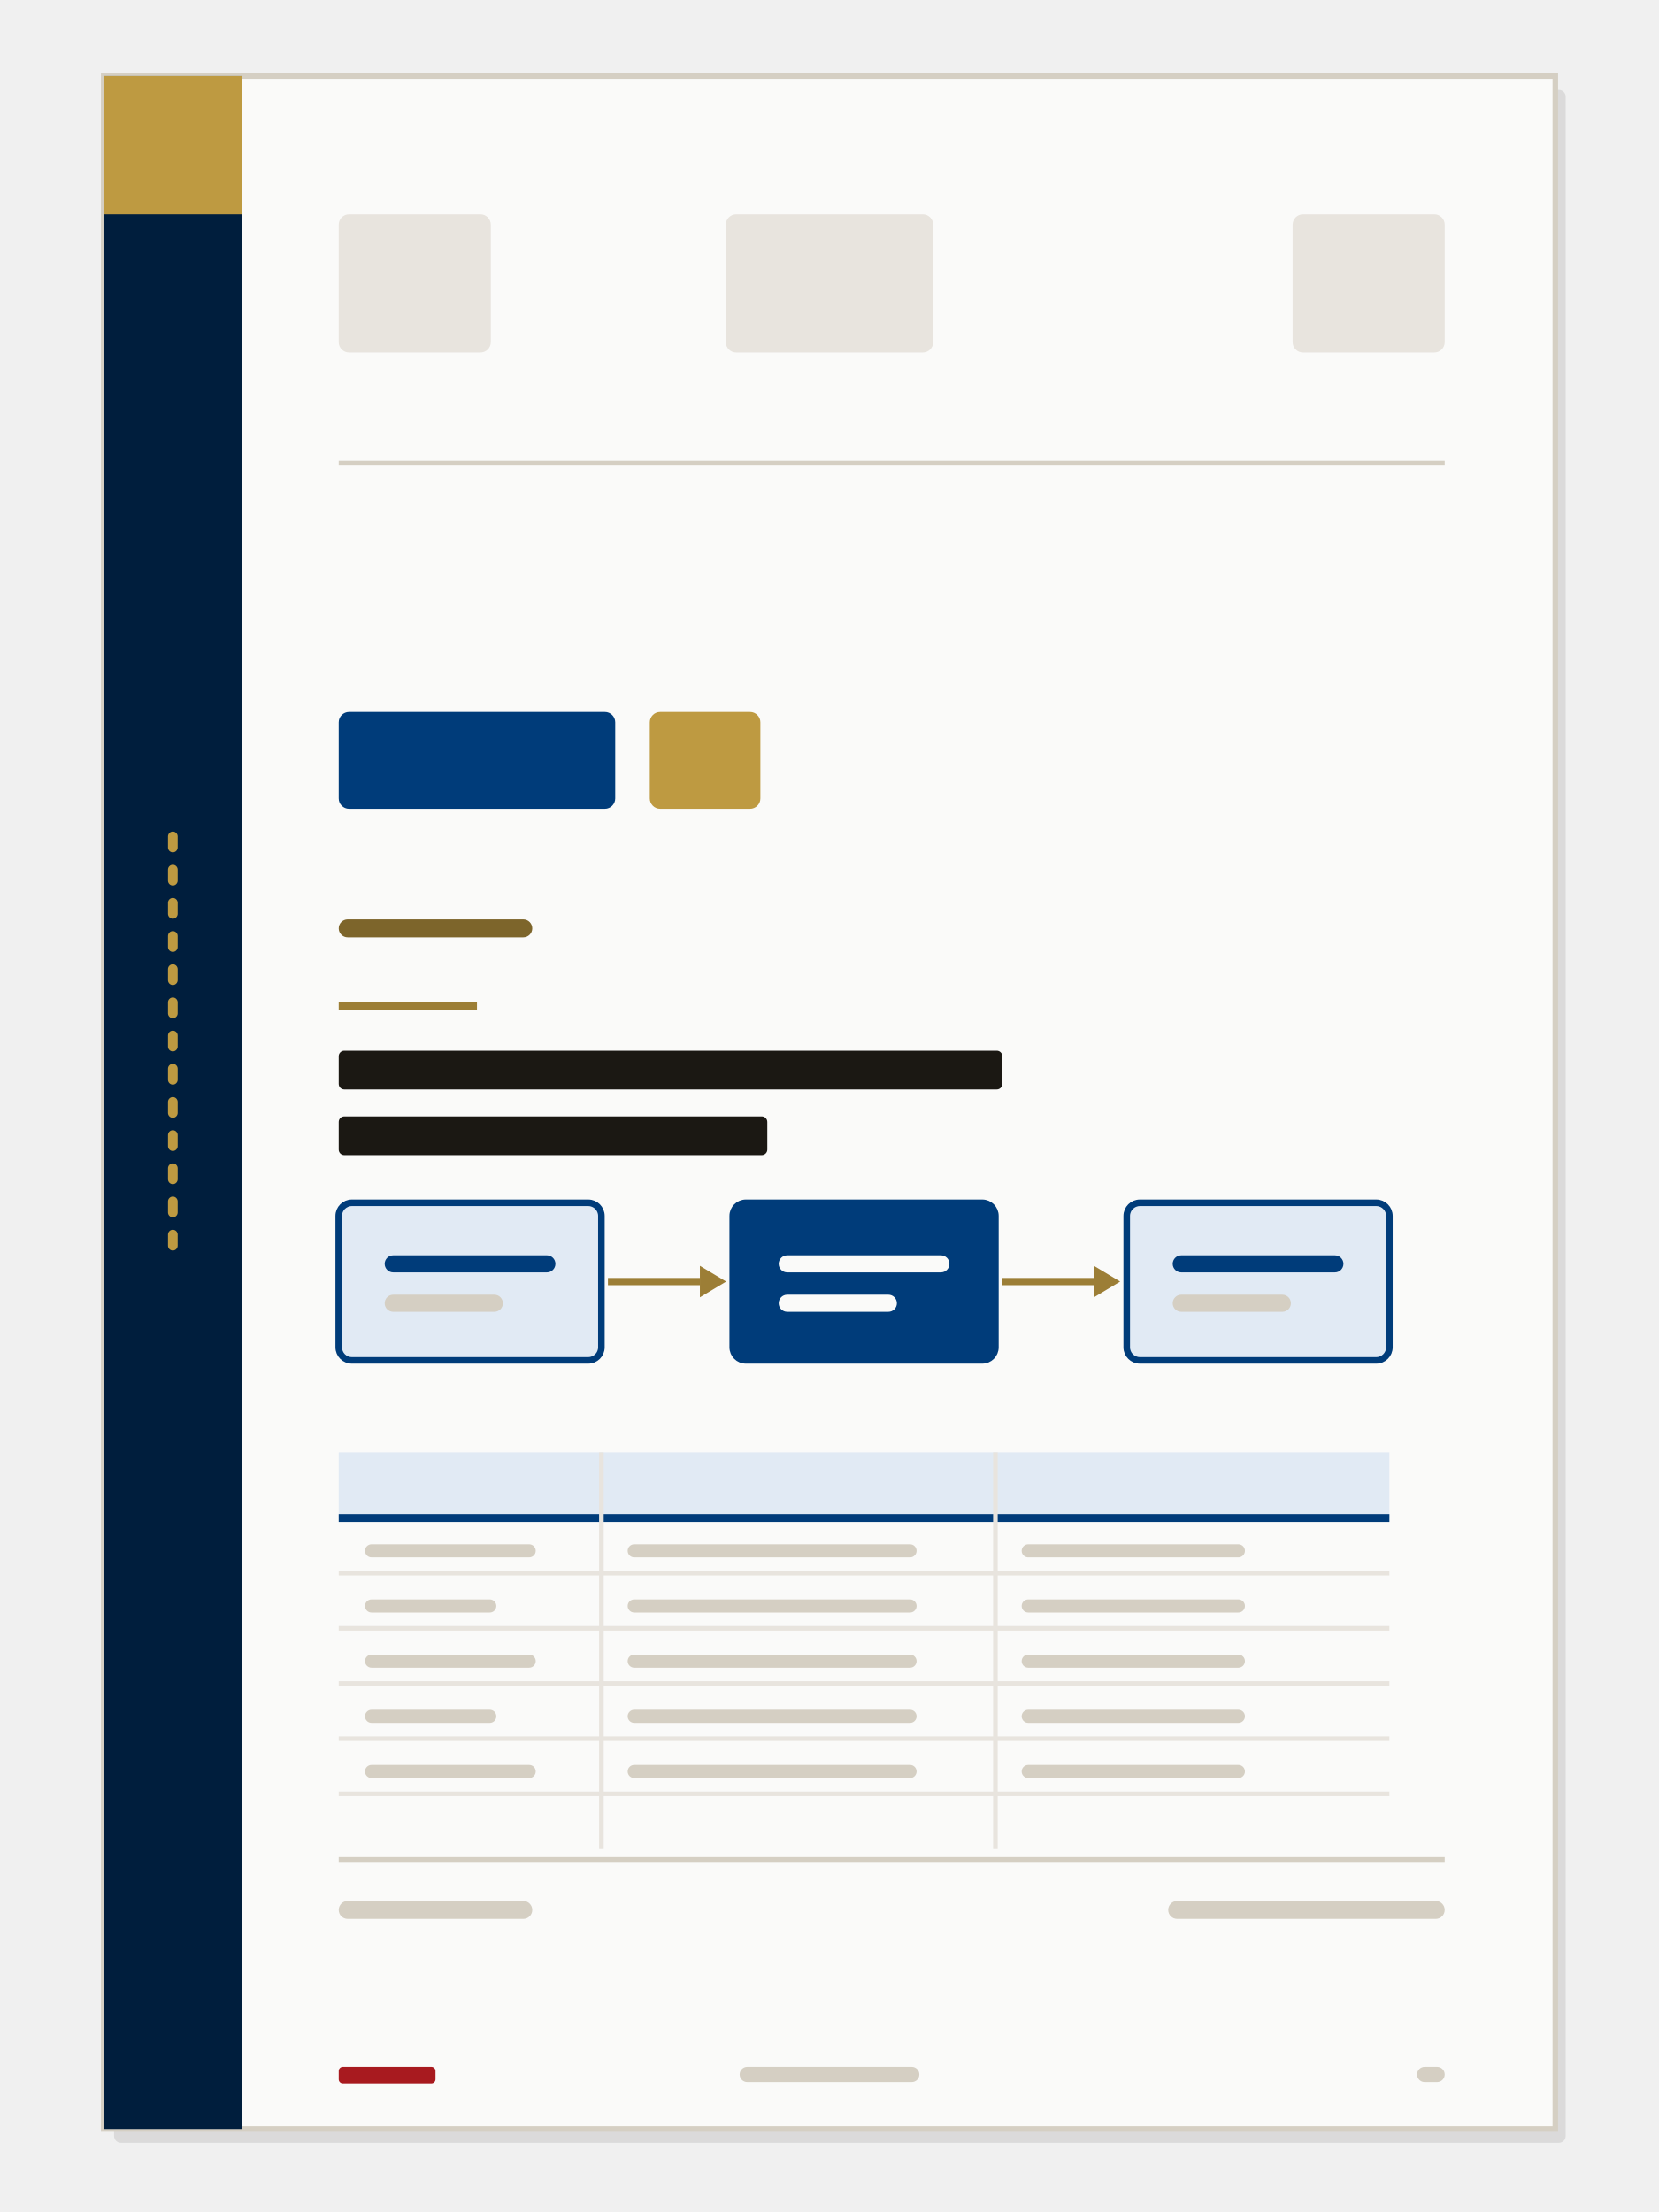
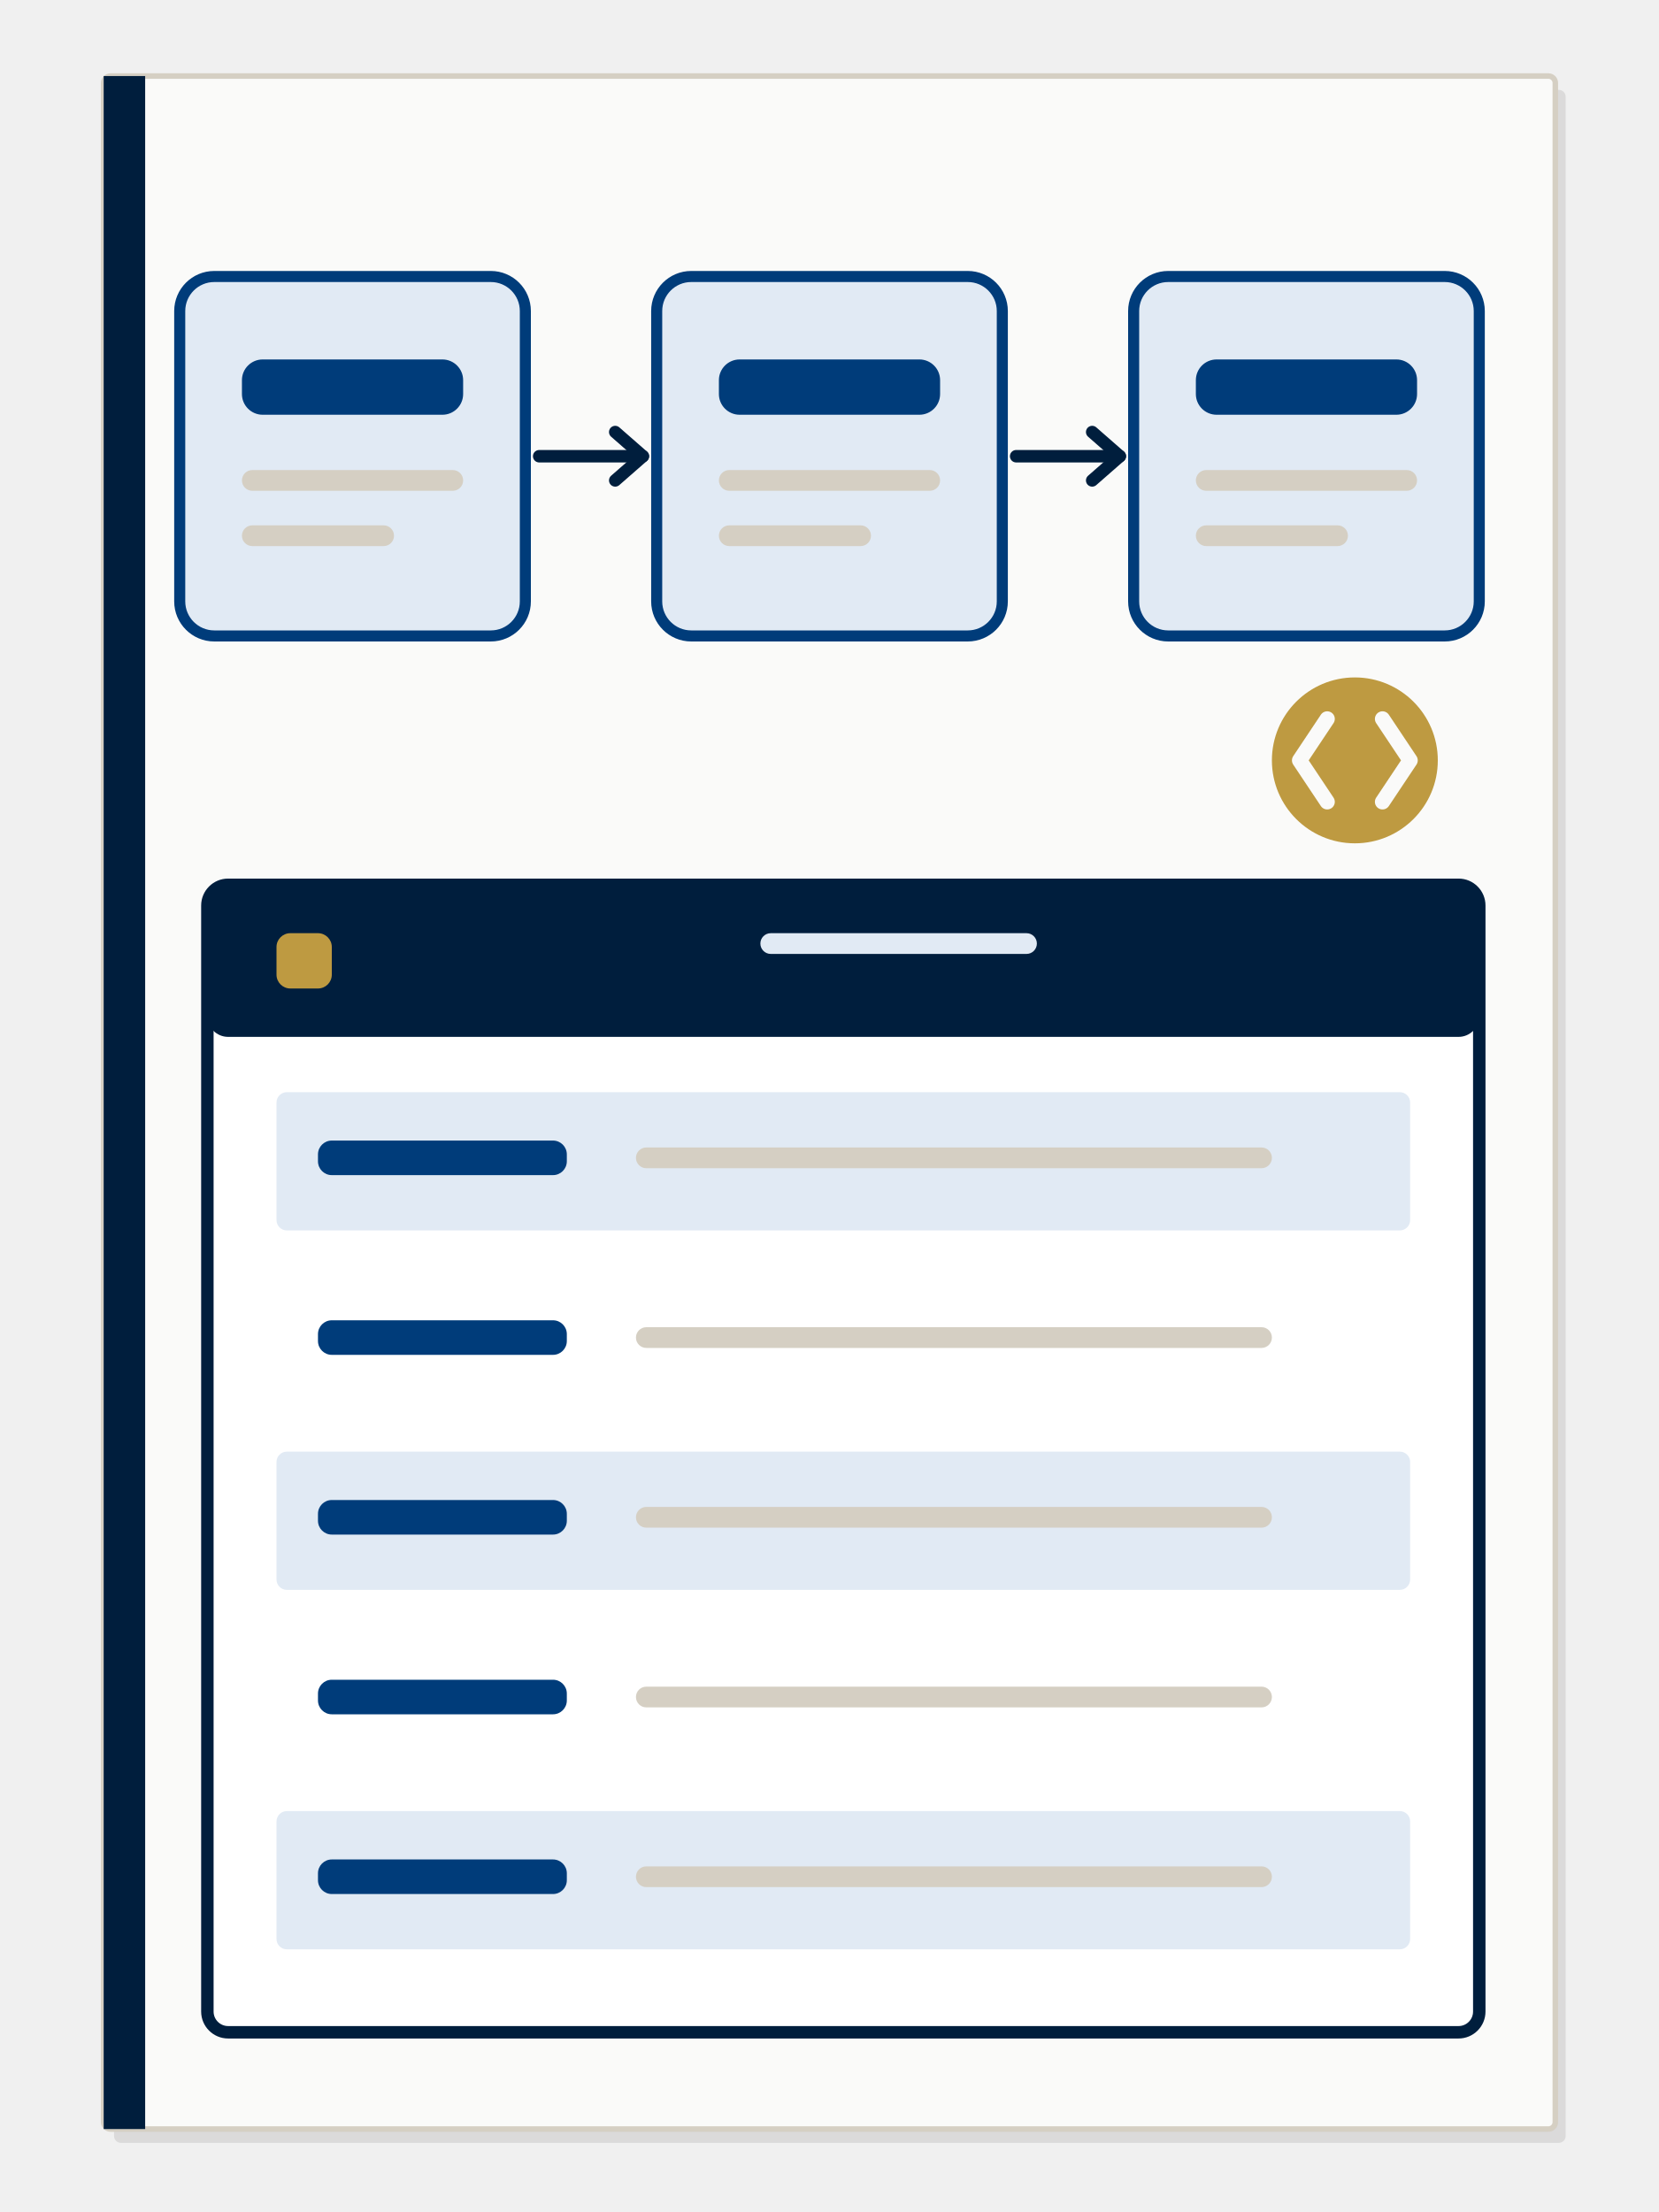
<svg xmlns="http://www.w3.org/2000/svg" viewBox="0 0 240 320" width="240" height="320" role="img" aria-label="Functional Requirements Specification">
-   <rect x="16.5" y="13" width="210" height="297" fill="#1b1813" opacity=".1" rx="1" />
-   <g transform="translate(15 11)">
-     <rect x="0" y="0" width="210" height="297" fill="#fafaf9" stroke="#d5cfc3" stroke-width="0.8" />
-     <rect x="0" y="0" width="20" height="297" fill="#001e3d" />
-     <rect x="0" y="0" width="20" height="20" fill="#be9a41" />
-     <path d="M10 110L10 172" stroke="#be9a41" stroke-width="1.4" fill="none" stroke-linecap="round" stroke-dasharray="1.6 3.2" />
-     <rect x="34" y="20" width="22" height="20" rx="1.5" fill="#e8e4de" />
-     <rect x="90" y="20" width="30" height="20" rx="1.5" fill="#e8e4de" />
-     <rect x="172" y="20" width="22" height="20" rx="1.5" fill="#e8e4de" />
-     <path d="M34 56L194 56" stroke="#d5cfc3" stroke-width="0.7" fill="none" />
-     <rect x="34" y="92" width="40" height="14" rx="1.5" fill="#003c7a" />
-     <rect x="79" y="92" width="16" height="14" rx="1.5" fill="#be9a41" />
-     <rect x="34" y="122" width="28" height="2.6" rx="1.3" fill="#7d652b" />
-     <path d="M34 134.5L54 134.5" stroke="#9c7e36" stroke-width="1.2" fill="none" />
-     <rect x="34" y="141" width="96" height="5.6" rx="0.8" fill="#1b1813" />
-     <rect x="34" y="150.5" width="62" height="5.6" rx="0.8" fill="#1b1813" />
-     <g transform="translate(34 163) scale(.95)">
-       <rect x="0" y="0" width="40" height="24" rx="2" fill="#e1eaf4" stroke="#003c7a" stroke-width="1" />
-       <rect x="7" y="8" width="26" height="2.6" rx="1.3" fill="#003c7a" />
-       <rect x="7" y="14" width="18" height="2.6" rx="1.3" fill="#d5cfc3" />
-       <rect x="60" y="0" width="40" height="24" rx="2" fill="#003c7a" stroke="#003c7a" stroke-width="1" />
-       <rect x="67" y="8" width="26" height="2.6" rx="1.3" fill="#fafaf9" />
-       <rect x="67" y="14" width="18" height="2.6" rx="1.3" fill="#fafaf9" />
-       <rect x="120" y="0" width="40" height="24" rx="2" fill="#e1eaf4" stroke="#003c7a" stroke-width="1" />
-       <rect x="127" y="8" width="26" height="2.6" rx="1.3" fill="#003c7a" />
-       <rect x="127" y="14" width="18" height="2.6" rx="1.3" fill="#d5cfc3" />
-       <path d="M41 12L55 12" stroke="#9c7e36" stroke-width="1.1" fill="none" />
-       <polygon points="59,12 55,14.4 55,9.6" fill="#9c7e36" />
-       <path d="M101 12L115 12" stroke="#9c7e36" stroke-width="1.1" fill="none" />
-       <polygon points="119,12 115,14.4 115,9.6" fill="#9c7e36" />
-       <rect x="0" y="38" width="160" height="10" fill="#e1eaf4" />
-       <path d="M0 48L160 48" stroke="#003c7a" stroke-width="1.2" fill="none" />
-       <path d="M0 56.4L160 56.4" stroke="#e8e4de" stroke-width="0.7" fill="none" />
-       <path d="M0 64.8L160 64.8" stroke="#e8e4de" stroke-width="0.7" fill="none" />
-       <path d="M0 73.2L160 73.2" stroke="#e8e4de" stroke-width="0.7" fill="none" />
-       <path d="M0 81.6L160 81.6" stroke="#e8e4de" stroke-width="0.7" fill="none" />
-       <path d="M0 90L160 90" stroke="#e8e4de" stroke-width="0.7" fill="none" />
-       <path d="M40 38L40 98.4" stroke="#e8e4de" stroke-width="0.7" fill="none" />
-       <path d="M100 38L100 98.4" stroke="#e8e4de" stroke-width="0.7" fill="none" />
-       <rect x="4" y="52" width="26" height="2" rx="1" fill="#d5cfc3" />
-       <rect x="44" y="52" width="44" height="2" rx="1" fill="#d5cfc3" />
-       <rect x="104" y="52" width="34" height="2" rx="1" fill="#d5cfc3" />
-       <rect x="4" y="60.4" width="20" height="2" rx="1" fill="#d5cfc3" />
-       <rect x="44" y="60.4" width="44" height="2" rx="1" fill="#d5cfc3" />
-       <rect x="104" y="60.4" width="34" height="2" rx="1" fill="#d5cfc3" />
-       <rect x="4" y="68.8" width="26" height="2" rx="1" fill="#d5cfc3" />
-       <rect x="44" y="68.8" width="44" height="2" rx="1" fill="#d5cfc3" />
-       <rect x="104" y="68.8" width="34" height="2" rx="1" fill="#d5cfc3" />
-       <rect x="4" y="77.2" width="20" height="2" rx="1" fill="#d5cfc3" />
-       <rect x="44" y="77.2" width="44" height="2" rx="1" fill="#d5cfc3" />
-       <rect x="104" y="77.2" width="34" height="2" rx="1" fill="#d5cfc3" />
-       <rect x="4" y="85.6" width="26" height="2" rx="1" fill="#d5cfc3" />
-       <rect x="44" y="85.6" width="44" height="2" rx="1" fill="#d5cfc3" />
-       <rect x="104" y="85.6" width="34" height="2" rx="1" fill="#d5cfc3" />
-     </g>
-     <path d="M34 258L194 258" stroke="#d5cfc3" stroke-width="0.7" fill="none" />
-     <rect x="34" y="264" width="28" height="2.6" rx="1.3" fill="#d5cfc3" />
-     <rect x="154" y="264" width="40" height="2.6" rx="1.3" fill="#d5cfc3" />
-     <rect x="34" y="288" width="14" height="2.4" rx="0.6" fill="#a81a1f" />
-     <rect x="92" y="288" width="26" height="2.2" rx="1.1" fill="#d5cfc3" />
-     <rect x="190" y="288" width="4" height="2.2" rx="1.1" fill="#d5cfc3" />
+   <g class="bw-a-page">
+     <rect x="16.5" y="13" width="210" height="297" rx="1" fill="#1b1813" opacity=".1" />
+     <rect x="15" y="11" width="210" height="297" rx="1" fill="#fafaf9" stroke="#d5cfc3" stroke-width="0.8" />
+     <rect x="15" y="11" width="6" height="297" rx="0" fill="#001e3d" />
+   </g>
+   <g class="bw-a-sheet">
+     <rect x="30" y="128" width="184" height="166" rx="3" fill="#ffffff" stroke="#001e3d" stroke-width="1.8" />
+   </g>
+   <g class="bw-a-head">
+     <rect x="30" y="128" width="184" height="22" rx="3" fill="#001e3d" />
+     <rect x="110" y="135" width="40" height="3" rx="1.5" fill="#e1eaf4" />
+     <rect x="40" y="135" width="8" height="8" rx="2" fill="#be9a41" />
+   </g>
+   <g class="bw-a-row">
+     <rect x="40" y="158" width="164" height="20" rx="1.5" fill="#e1eaf4" />
+     <rect x="46" y="165" width="36" height="5" rx="2" fill="#003c7a" />
+     <rect x="92" y="166" width="92" height="3" rx="1.5" fill="#d5cfc3" />
+   </g>
+   <g class="bw-a-row">
+     <rect x="40" y="184" width="164" height="20" rx="1.5" fill="#ffffff" />
+     <rect x="46" y="191" width="36" height="5" rx="2" fill="#003c7a" />
+     <rect x="92" y="192" width="92" height="3" rx="1.5" fill="#d5cfc3" />
+   </g>
+   <g class="bw-a-row">
+     <rect x="40" y="210" width="164" height="20" rx="1.5" fill="#e1eaf4" />
+     <rect x="46" y="217" width="36" height="5" rx="2" fill="#003c7a" />
+     <rect x="92" y="218" width="92" height="3" rx="1.5" fill="#d5cfc3" />
+   </g>
+   <g class="bw-a-row">
+     <rect x="40" y="236" width="164" height="20" rx="1.5" fill="#ffffff" />
+     <rect x="46" y="243" width="36" height="5" rx="2" fill="#003c7a" />
+     <rect x="92" y="244" width="92" height="3" rx="1.5" fill="#d5cfc3" />
+   </g>
+   <g class="bw-a-row">
+     <rect x="40" y="262" width="164" height="20" rx="1.5" fill="#e1eaf4" />
+     <rect x="46" y="269" width="36" height="5" rx="2" fill="#003c7a" />
+     <rect x="92" y="270" width="92" height="3" rx="1.5" fill="#d5cfc3" />
+   </g>
+   <g class="bw-a-node">
+     <rect x="26" y="40" width="50" height="52" rx="5" fill="#e1eaf4" stroke="#003c7a" stroke-width="1.6" />
+     <rect x="35" y="52" width="32" height="8" rx="3" fill="#003c7a" />
+     <rect x="35" y="68" width="32" height="3" rx="1.5" fill="#d5cfc3" />
+     <rect x="35" y="76" width="22" height="3" rx="1.5" fill="#d5cfc3" />
+   </g>
+   <g class="bw-a-node">
+     <rect x="95" y="40" width="50" height="52" rx="5" fill="#e1eaf4" stroke="#003c7a" stroke-width="1.6" />
+     <rect x="104" y="52" width="32" height="8" rx="3" fill="#003c7a" />
+     <rect x="104" y="68" width="32" height="3" rx="1.5" fill="#d5cfc3" />
+     <rect x="104" y="76" width="22" height="3" rx="1.5" fill="#d5cfc3" />
+   </g>
+   <g class="bw-a-node">
+     <rect x="164" y="40" width="50" height="52" rx="5" fill="#e1eaf4" stroke="#003c7a" stroke-width="1.6" />
+     <rect x="173" y="52" width="32" height="8" rx="3" fill="#003c7a" />
+     <rect x="173" y="68" width="32" height="3" rx="1.5" fill="#d5cfc3" />
+     <rect x="173" y="76" width="22" height="3" rx="1.5" fill="#d5cfc3" />
+   </g>
+   <g class="bw-a-arrow">
+     <path d="M78 66L93 66" stroke="#001e3d" stroke-width="1.8" fill="none" stroke-linecap="round" stroke-linejoin="round" />
+     <path d="M89 62.5L93 66L89 69.5" stroke="#001e3d" stroke-width="1.8" fill="none" stroke-linecap="round" stroke-linejoin="round" />
+   </g>
+   <g class="bw-a-arrow">
+     <path d="M147 66L162 66" stroke="#001e3d" stroke-width="1.8" fill="none" stroke-linecap="round" stroke-linejoin="round" />
+     <path d="M158 62.5L162 66L158 69.5" stroke="#001e3d" stroke-width="1.8" fill="none" stroke-linecap="round" stroke-linejoin="round" />
+   </g>
+   <g class="bw-a-mark">
+     <circle cx="196" cy="110" r="12" fill="#be9a41" />
+     <path d="M192 104L188 110L192 116" stroke="#fafaf9" stroke-width="2.2" fill="none" stroke-linecap="round" stroke-linejoin="round" />
+     <path d="M200 104L204 110L200 116" stroke="#fafaf9" stroke-width="2.2" fill="none" stroke-linecap="round" stroke-linejoin="round" />
  </g>
</svg>
